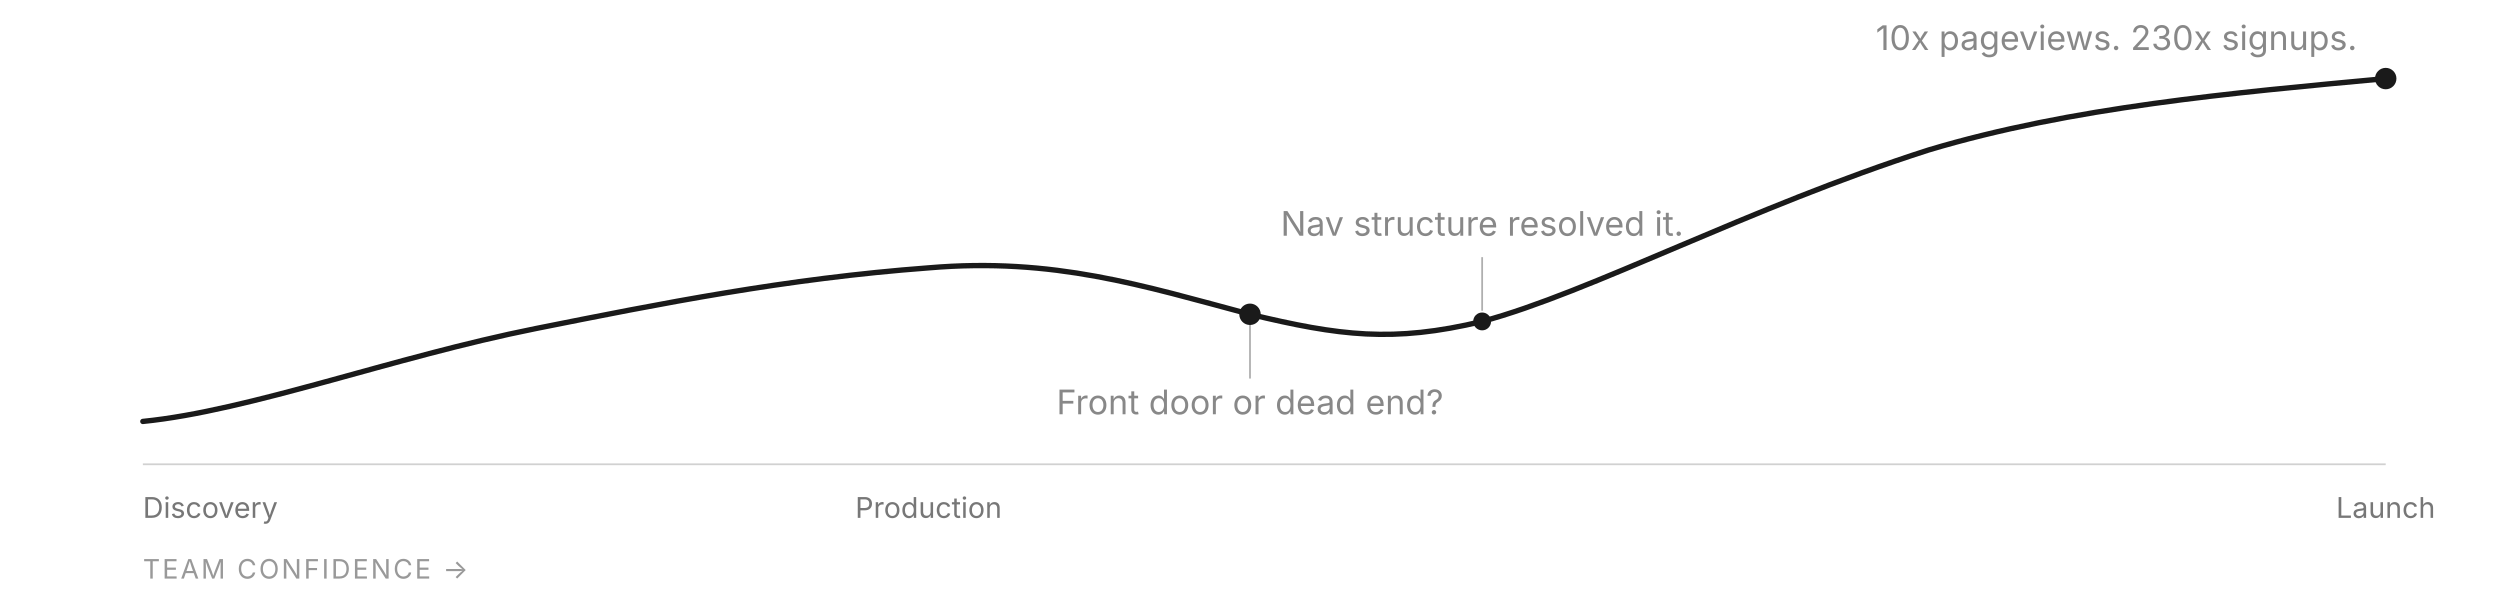
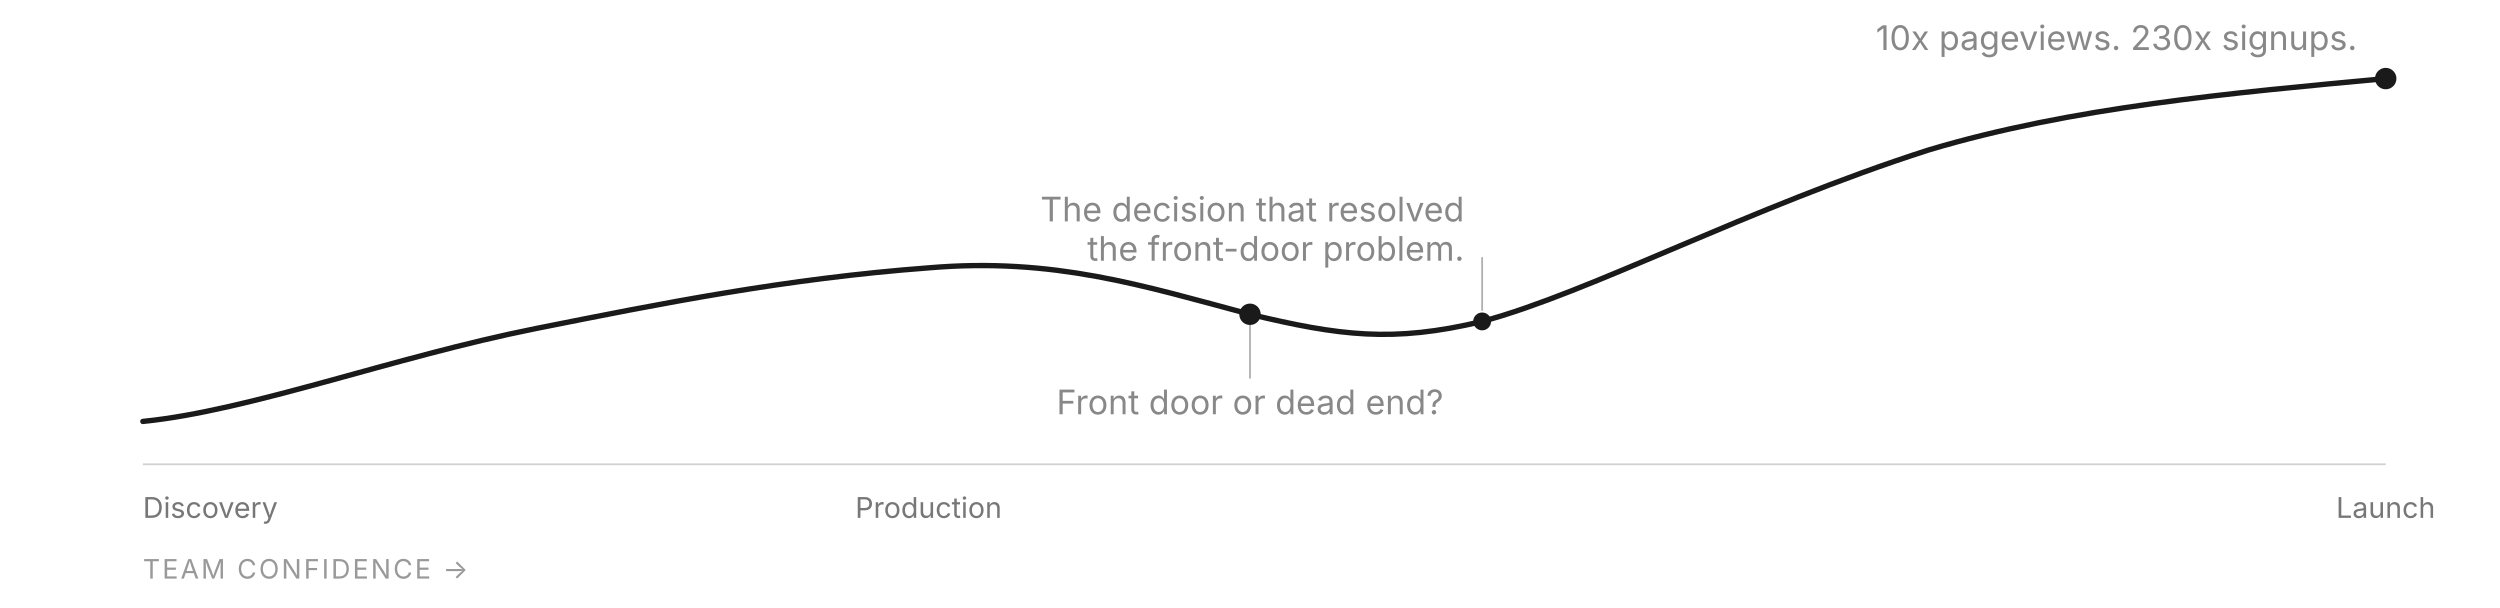
<svg xmlns="http://www.w3.org/2000/svg" viewBox="0 0 700 170" style="display:block;width:100%">
  <line x1="40" y1="130" x2="668" y2="130" stroke="#1a1a1a" stroke-width="0.5" stroke-opacity="0.2" />
  <path d="M 40,118 C 70,115 110,100 150,92 C 185,85 220,78 260,75 C 295,72 320,80 350,88 C 375,94 390,96 415,90 C 445,82 490,58 540,42 C 580,30 625,26 668,22" stroke="#1a1a1a" stroke-width="1.5" fill="none" stroke-linecap="round" stroke-linejoin="round" />
  <circle cx="350" cy="88" r="3" fill="#1a1a1a" />
  <circle cx="415" cy="90" r="2.5" fill="#1a1a1a" />
  <circle cx="668" cy="22" r="3" fill="#1a1a1a" />
  <line x1="350" y1="91" x2="350" y2="106" stroke="#1a1a1a" stroke-width="0.5" stroke-opacity="0.35" />
  <text x="350" y="116" text-anchor="middle" font-family="system-ui, -apple-system, sans-serif" font-size="9.5" fill="#888">Front door or dead end?</text>
  <line x1="415" y1="87" x2="415" y2="72" stroke="#1a1a1a" stroke-width="0.5" stroke-opacity="0.35" />
-   <text x="415" y="66" text-anchor="middle" font-family="system-ui, -apple-system, sans-serif" font-size="9.5" fill="#888">Nav structure resolved it.</text>
+   <text x="410" y="62" text-anchor="end" font-family="system-ui, -apple-system, sans-serif" font-size="9.5" fill="#888">The decision that resolved</text>
+   <text x="410" y="73" text-anchor="end" font-family="system-ui, -apple-system, sans-serif" font-size="9.5" fill="#888">the front-door problem.</text>
  <text x="660" y="14" text-anchor="end" font-family="system-ui, -apple-system, sans-serif" font-size="9.5" fill="#888">10x pageviews. 230x signups.</text>
  <text x="40" y="145" text-anchor="start" font-family="system-ui, -apple-system, sans-serif" font-size="8" fill="#777">Discovery</text>
  <text x="260" y="145" text-anchor="middle" font-family="system-ui, -apple-system, sans-serif" font-size="8" fill="#777">Production</text>
  <text x="668" y="145" text-anchor="middle" font-family="system-ui, -apple-system, sans-serif" font-size="8" fill="#777">Launch</text>
  <text x="40" y="162" font-family="system-ui, -apple-system, sans-serif" font-size="7.5" fill="#999" letter-spacing="0.08em">TEAM CONFIDENCE →</text>
</svg>
